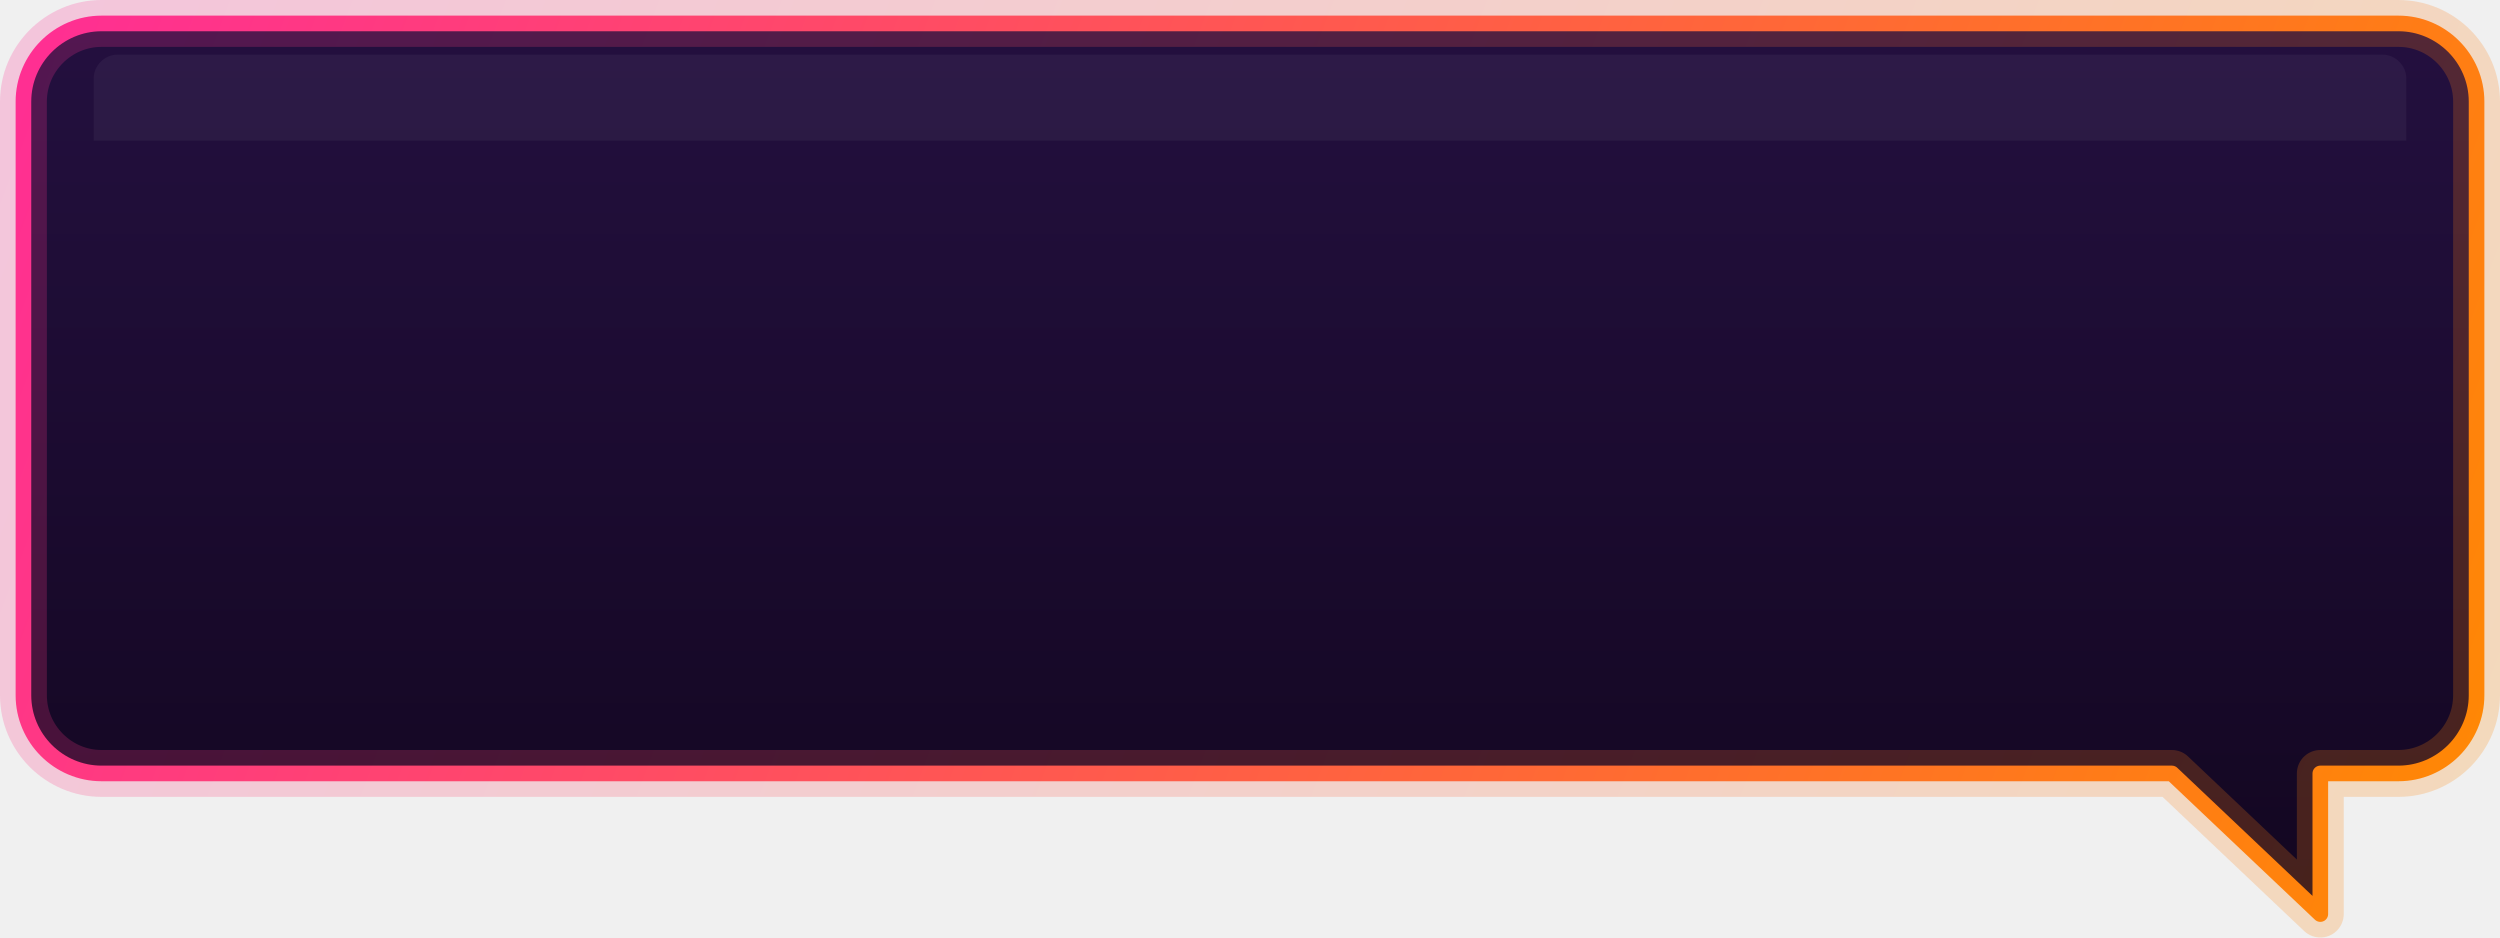
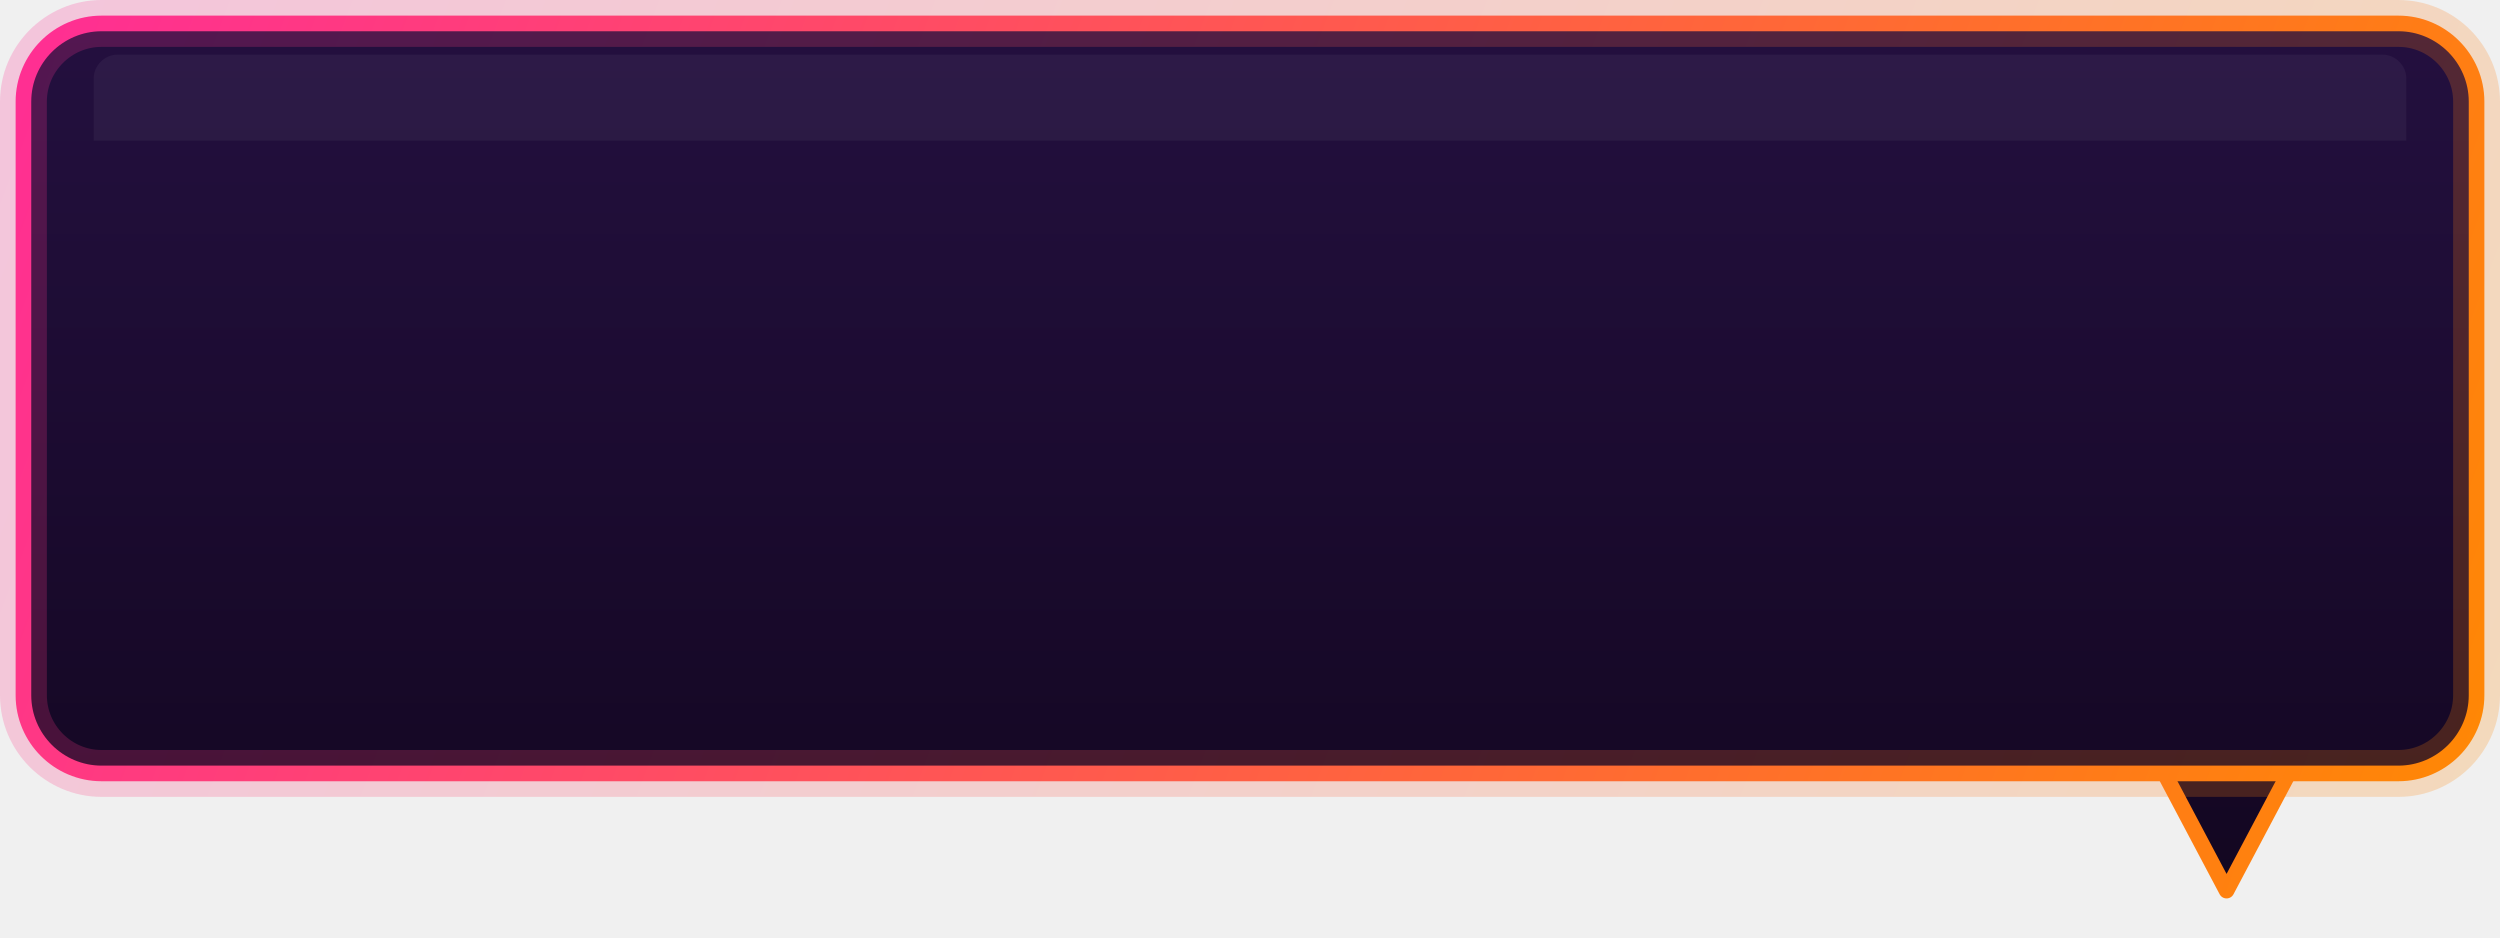
- <svg xmlns="http://www.w3.org/2000/svg" width="320" height="120" viewBox="0 0 320 120" fill="none">
+ <svg xmlns="http://www.w3.org/2000/svg" width="320" height="120" viewBox="0 0 320 120" fill="none" preserveAspectRatio="none">
  <defs>
    <linearGradient id="nbx" x1="0" y1="0" x2="320" y2="120" gradientUnits="userSpaceOnUse">
      <stop stop-color="#FF2D95" />
      <stop offset="1" stop-color="#FF8A00" />
    </linearGradient>
    <linearGradient id="nbf" x1="0" y1="0" x2="0" y2="120" gradientUnits="userSpaceOnUse">
      <stop stop-color="#241040" />
      <stop offset="1" stop-color="#12061F" />
    </linearGradient>
  </defs>
-   <path d="M307 3H13C7.5 3 3 7.5 3 13V89C3 94.5 7.5 99 13 99H278L297 117V99H307C312.5 99 317 94.5 317 89V13C317 7.5 312.5 3 307 3Z" fill="url(#nbf)" stroke="url(#nbx)" stroke-width="2" stroke-linejoin="round" />
-   <path d="M307 3H13C7.5 3 3 7.5 3 13V89C3 94.5 7.5 99 13 99H278L297 117V99H307C312.5 99 317 94.5 317 89V13C317 7.5 312.5 3 307 3Z" stroke="url(#nbx)" stroke-width="6" opacity="0.22" stroke-linejoin="round" />
+   <path d="M276 97L294 97L285 114L276 97Z" fill="url(#nbf)" stroke="url(#nbx)" stroke-width="2" stroke-linejoin="round" />
+   <path d="M307 3H13C7.5 3 3 7.5 3 13V89C3 94.5 7.5 99 13 99H307C312.5 99 317 94.5 317 89V13C317 7.5 312.5 3 307 3Z" fill="url(#nbf)" stroke="url(#nbx)" stroke-width="2" stroke-linejoin="round" />
+   <path d="M307 3H13C7.5 3 3 7.5 3 13V89C3 94.5 7.5 99 13 99H307C312.5 99 317 94.5 317 89V13C317 7.5 312.5 3 307 3Z" stroke="url(#nbx)" stroke-width="6" opacity="0.22" stroke-linejoin="round" />
  <path d="M12 10C12 8.4 13.4 7 15 7H305C306.6 7 308 8.4 308 10V18H12V10Z" fill="white" opacity="0.05" />
</svg>
